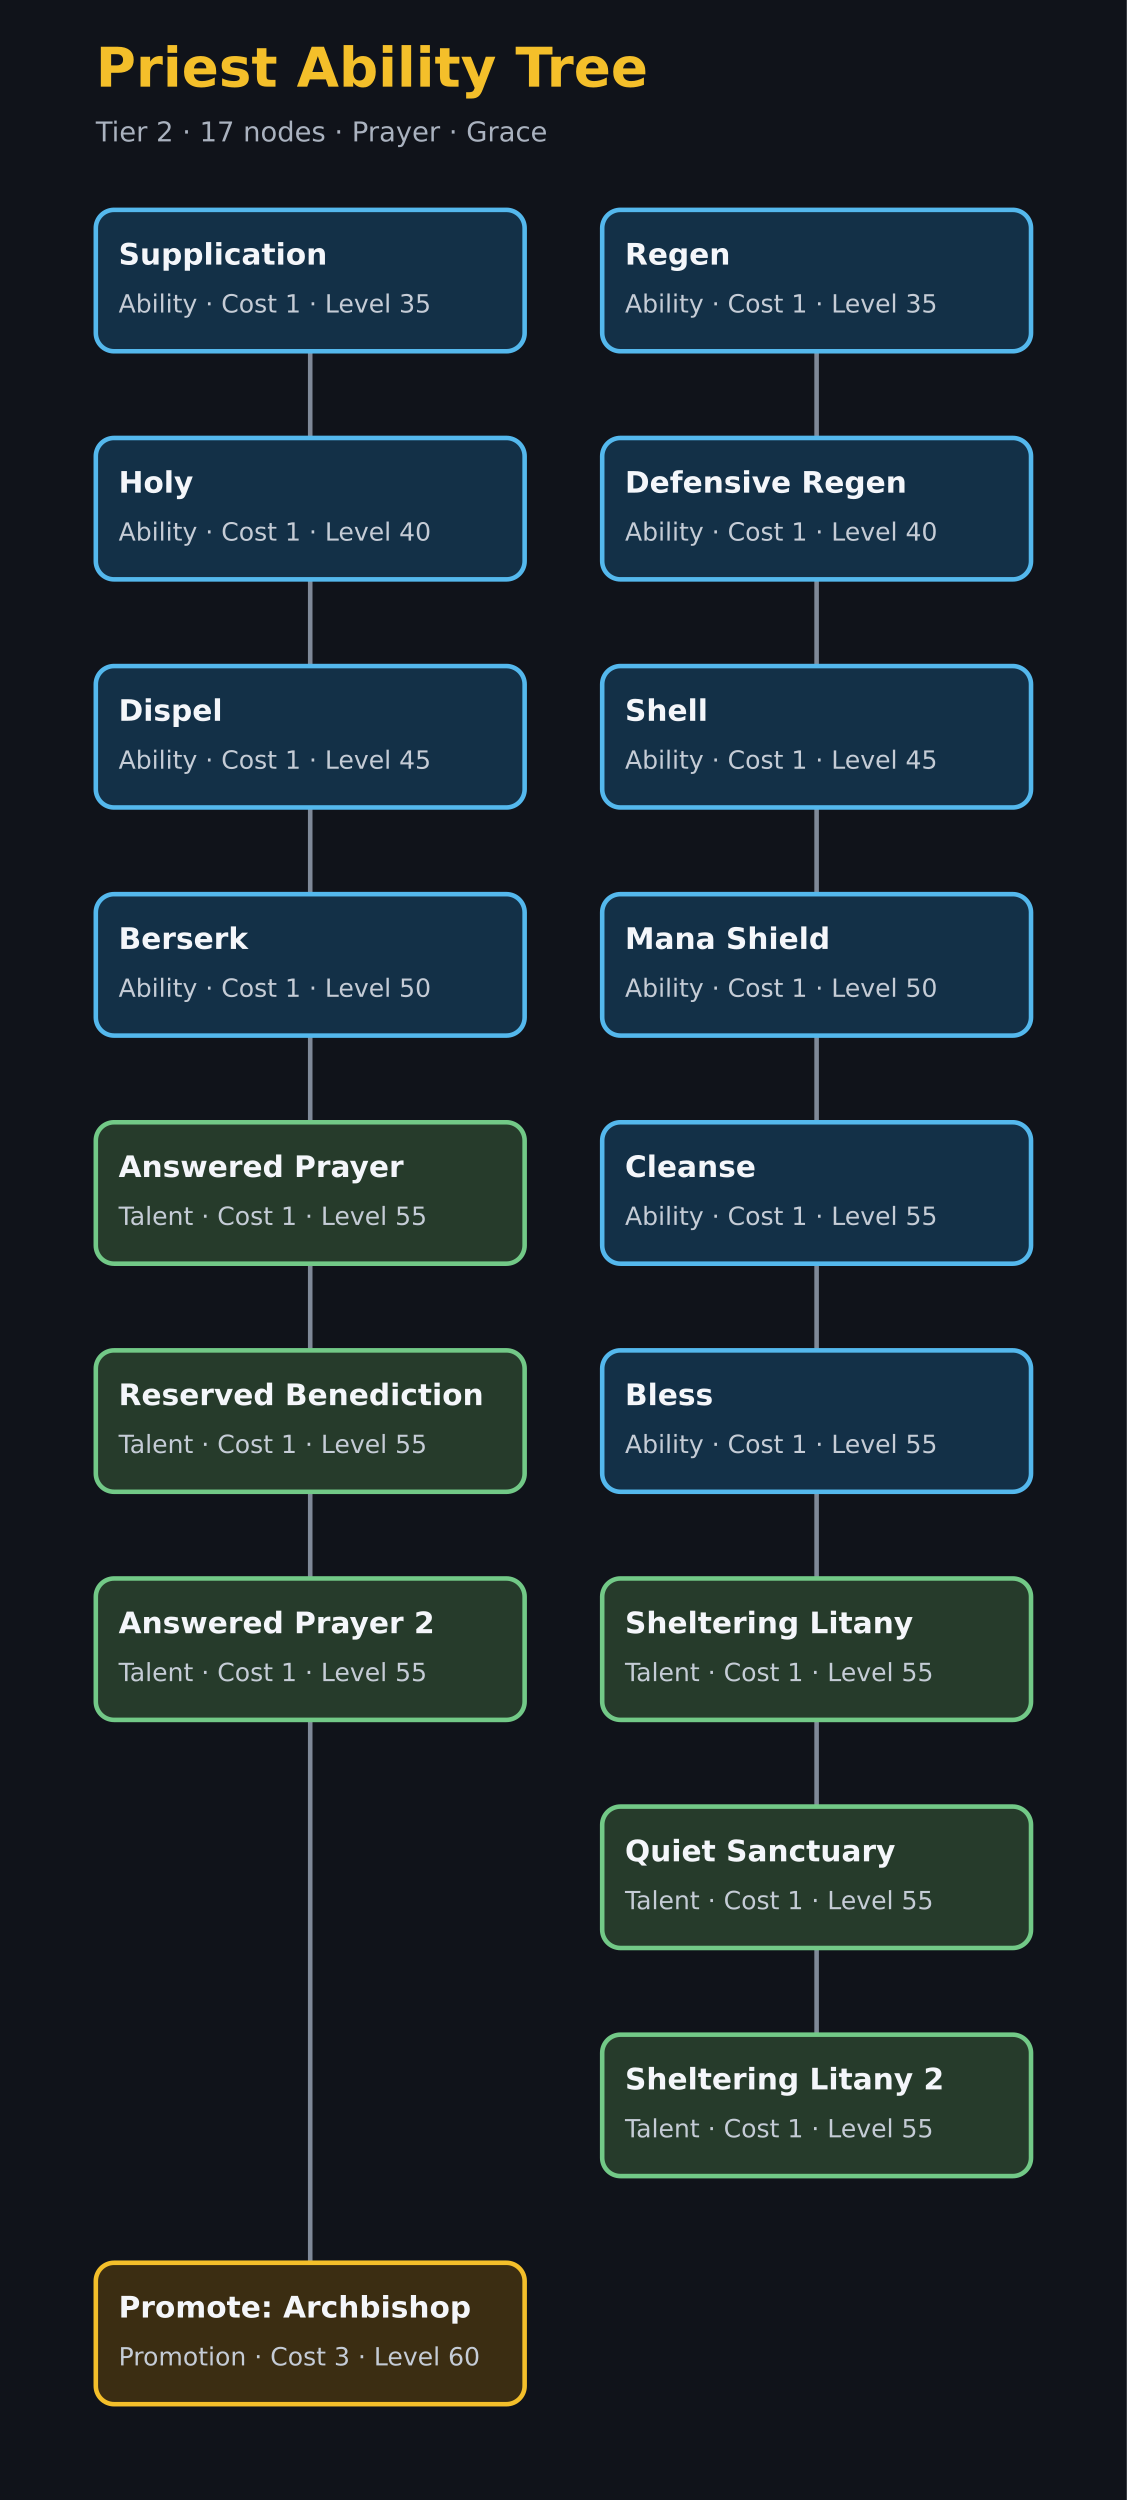
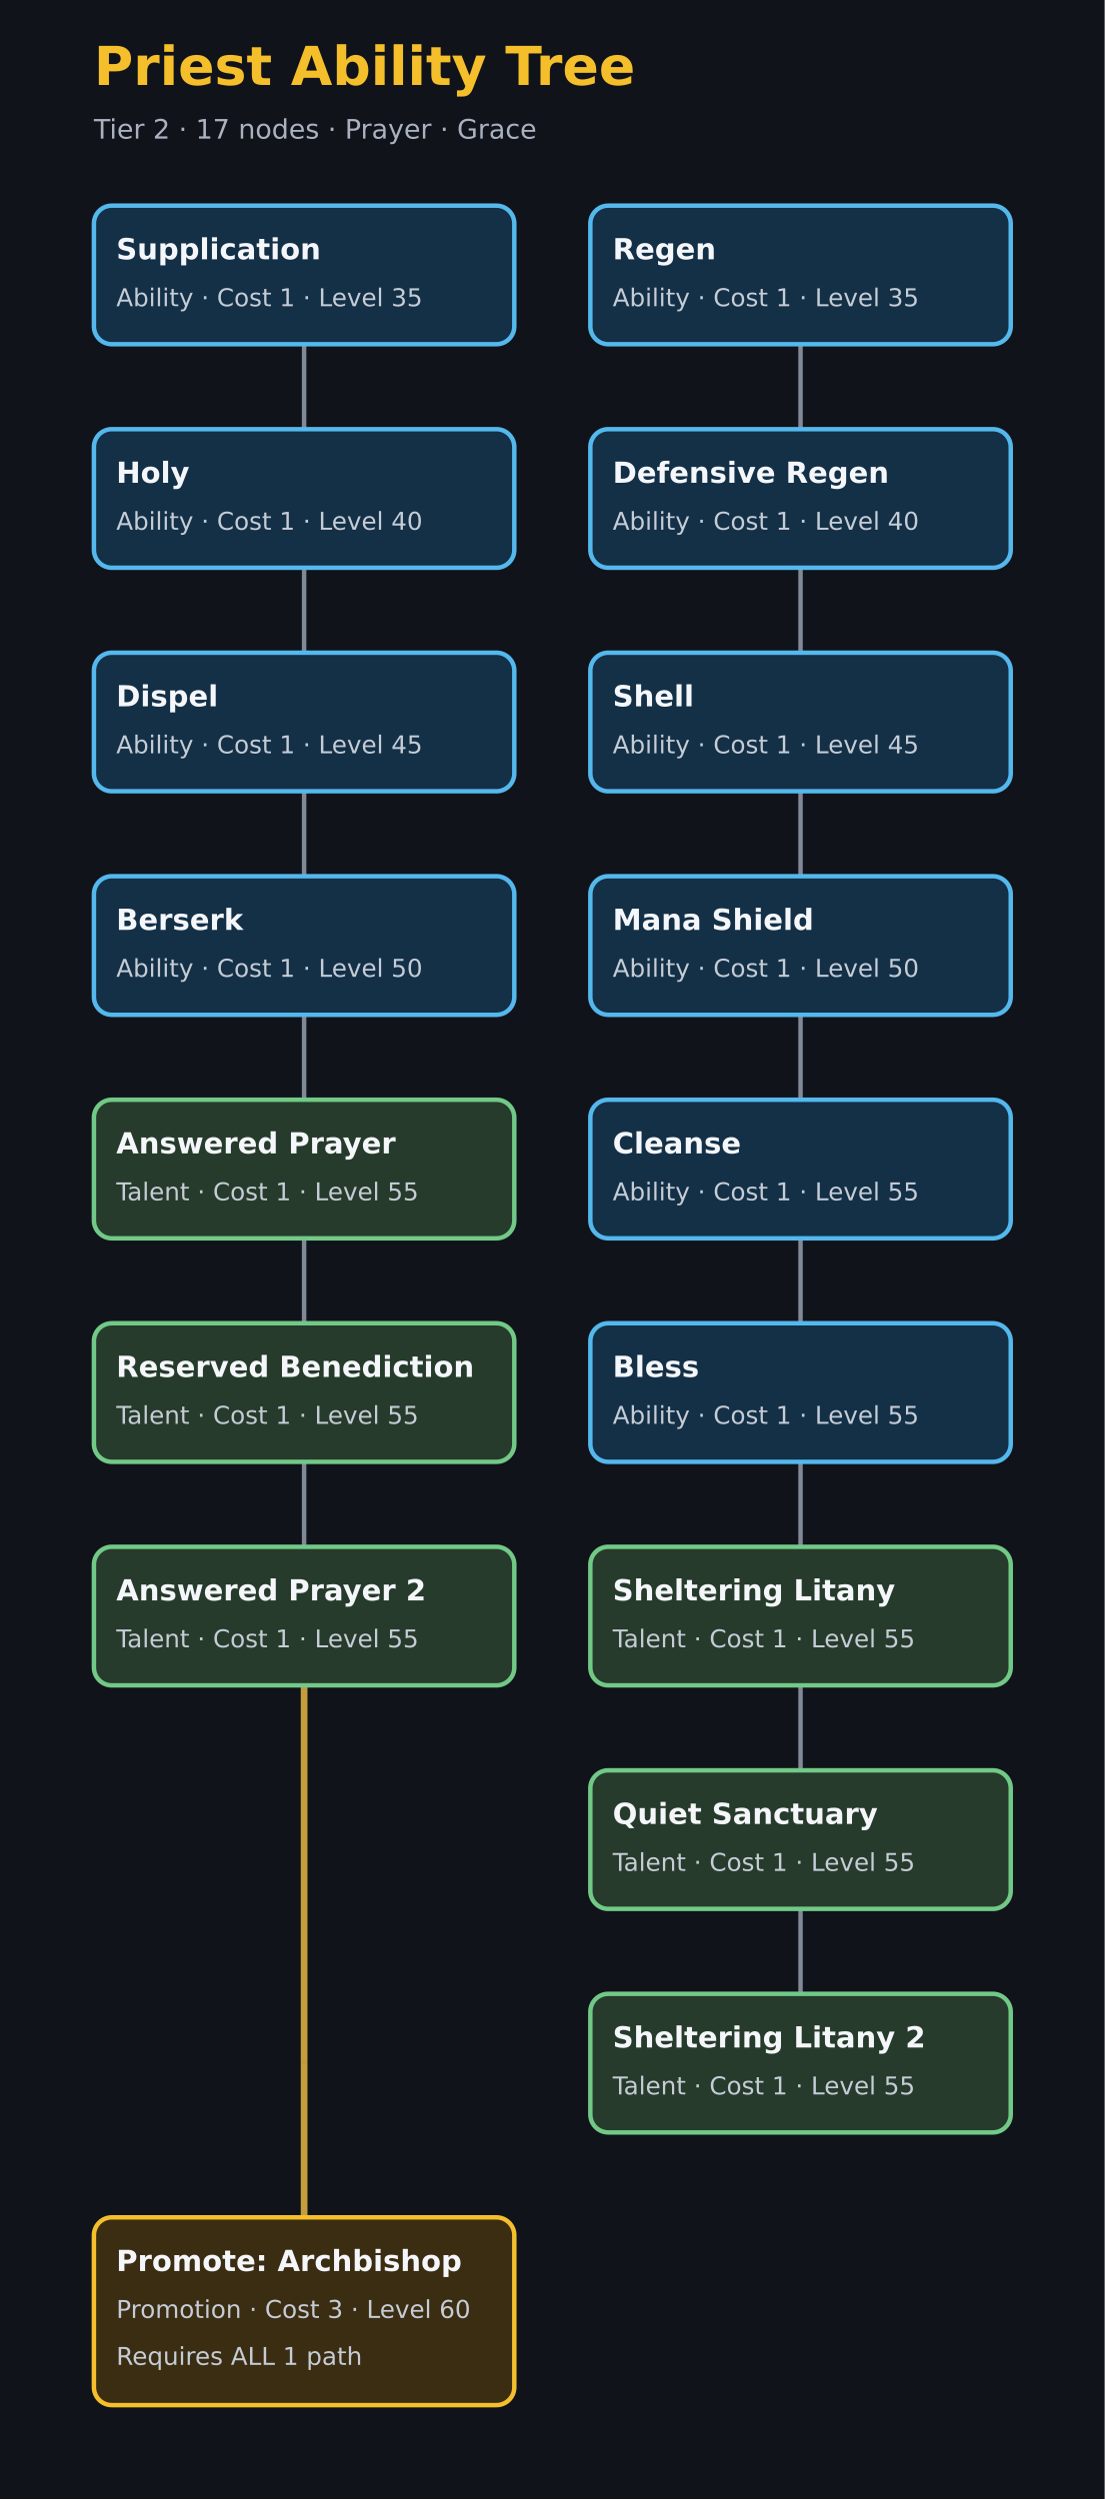
- <svg xmlns="http://www.w3.org/2000/svg" width="494" height="1096" viewBox="0 0 494 1096">
+ <svg xmlns="http://www.w3.org/2000/svg" width="494" height="1118" viewBox="0 0 494 1118">
  <style>
text{font-family:DejaVu Sans,Arial,sans-serif}
.title{fill:#f4bf2a;font-size:24px;font-weight:700}
.meta{fill:#aab2bf;font-size:12px}
.name{fill:#f4f6fa;font-size:13px;font-weight:700}
.detail{fill:#c5ccd6;font-size:11px}
+ .resource{fill:#e6bfdc;font-size:9px;font-weight:700}
.edge{fill:none;stroke:#7f8998;stroke-width:2}
+ .promotion-edge{fill:none;stroke:#c59d3d;stroke-width:3}
</style>
-   <rect width="494" height="1096" fill="#10131a" />
+   <rect width="494" height="1118" fill="#10131a" />
  <text class="title" x="42" y="38">Priest Ability Tree</text>
  <text class="meta" x="42" y="62">Tier 2 · 17 nodes · Prayer · Grace</text>
  <path class="edge" d="M 136.0 123.0 V 173.0 H 136.0 V 223.0" />
  <path class="edge" d="M 358.0 123.0 V 173.0 H 358.0 V 223.0" />
  <path class="edge" d="M 358.0 223.0 V 273.0 H 358.0 V 323.0" />
  <path class="edge" d="M 358.0 323.0 V 373.0 H 358.0 V 423.0" />
  <path class="edge" d="M 358.0 423.0 V 473.0 H 358.0 V 523.0" />
  <path class="edge" d="M 358.0 523.0 V 573.0 H 358.0 V 623.0" />
  <path class="edge" d="M 136.0 223.0 V 273.0 H 136.0 V 323.0" />
  <path class="edge" d="M 136.0 323.0 V 373.0 H 136.0 V 423.0" />
  <path class="edge" d="M 136.0 423.0 V 473.0 H 136.0 V 523.0" />
  <path class="edge" d="M 358.0 623.0 V 673.0 H 358.0 V 723.0" />
  <path class="edge" d="M 136.0 523.0 V 573.0 H 136.0 V 623.0" />
  <path class="edge" d="M 358.0 723.0 V 773.0 H 358.0 V 823.0" />
  <path class="edge" d="M 136.0 623.0 V 673.0 H 136.0 V 723.0" />
  <path class="edge" d="M 358.0 823.0 V 873.0 H 358.0 V 923.0" />
-   <path class="edge" d="M 136.0 723.0 V 873.0 H 136.0 V 1023.0" />
+   <path class="promotion-edge" d="M 136.0 754.0 V 762.0 H 136.0 V 923.0 H 136.0" />
+   <path class="promotion-edge" d="M 136.0 923.0 V 992.0" />
  <rect x="264.0" y="92.0" width="188" height="62" rx="8" fill="#133047" stroke="#54b8ed" stroke-width="2" />
  <text class="name" x="274.0" y="116.0">Regen</text>
  <text class="detail" x="274.0" y="137.0">Ability · Cost 1 · Level 35</text>
  <rect x="42.0" y="92.0" width="188" height="62" rx="8" fill="#133047" stroke="#54b8ed" stroke-width="2" />
  <text class="name" x="52.0" y="116.0">Supplication</text>
  <text class="detail" x="52.0" y="137.0">Ability · Cost 1 · Level 35</text>
  <rect x="42.0" y="192.0" width="188" height="62" rx="8" fill="#133047" stroke="#54b8ed" stroke-width="2" />
  <text class="name" x="52.0" y="216.0">Holy</text>
  <text class="detail" x="52.0" y="237.0">Ability · Cost 1 · Level 40</text>
  <rect x="264.0" y="192.0" width="188" height="62" rx="8" fill="#133047" stroke="#54b8ed" stroke-width="2" />
  <text class="name" x="274.0" y="216.0">Defensive Regen</text>
  <text class="detail" x="274.0" y="237.0">Ability · Cost 1 · Level 40</text>
  <rect x="264.0" y="292.0" width="188" height="62" rx="8" fill="#133047" stroke="#54b8ed" stroke-width="2" />
  <text class="name" x="274.0" y="316.0">Shell</text>
  <text class="detail" x="274.0" y="337.0">Ability · Cost 1 · Level 45</text>
  <rect x="264.0" y="392.0" width="188" height="62" rx="8" fill="#133047" stroke="#54b8ed" stroke-width="2" />
  <text class="name" x="274.0" y="416.0">Mana Shield</text>
  <text class="detail" x="274.0" y="437.0">Ability · Cost 1 · Level 50</text>
  <rect x="264.0" y="492.0" width="188" height="62" rx="8" fill="#133047" stroke="#54b8ed" stroke-width="2" />
  <text class="name" x="274.0" y="516.0">Cleanse</text>
  <text class="detail" x="274.0" y="537.0">Ability · Cost 1 · Level 55</text>
  <rect x="264.0" y="592.0" width="188" height="62" rx="8" fill="#133047" stroke="#54b8ed" stroke-width="2" />
  <text class="name" x="274.0" y="616.0">Bless</text>
  <text class="detail" x="274.0" y="637.0">Ability · Cost 1 · Level 55</text>
  <rect x="42.0" y="292.0" width="188" height="62" rx="8" fill="#133047" stroke="#54b8ed" stroke-width="2" />
  <text class="name" x="52.0" y="316.0">Dispel</text>
  <text class="detail" x="52.0" y="337.0">Ability · Cost 1 · Level 45</text>
  <rect x="42.0" y="392.0" width="188" height="62" rx="8" fill="#133047" stroke="#54b8ed" stroke-width="2" />
  <text class="name" x="52.0" y="416.0">Berserk</text>
  <text class="detail" x="52.0" y="437.0">Ability · Cost 1 · Level 50</text>
  <rect x="42.0" y="492.0" width="188" height="62" rx="8" fill="#263b2b" stroke="#72c987" stroke-width="2" />
  <text class="name" x="52.0" y="516.0">Answered Prayer</text>
  <text class="detail" x="52.0" y="537.0">Talent · Cost 1 · Level 55</text>
  <rect x="264.0" y="692.0" width="188" height="62" rx="8" fill="#263b2b" stroke="#72c987" stroke-width="2" />
  <text class="name" x="274.0" y="716.0">Sheltering Litany</text>
  <text class="detail" x="274.0" y="737.0">Talent · Cost 1 · Level 55</text>
  <rect x="42.0" y="592.0" width="188" height="62" rx="8" fill="#263b2b" stroke="#72c987" stroke-width="2" />
  <text class="name" x="52.0" y="616.0">Reserved Benediction</text>
  <text class="detail" x="52.0" y="637.0">Talent · Cost 1 · Level 55</text>
  <rect x="264.0" y="792.0" width="188" height="62" rx="8" fill="#263b2b" stroke="#72c987" stroke-width="2" />
  <text class="name" x="274.0" y="816.0">Quiet Sanctuary</text>
  <text class="detail" x="274.0" y="837.0">Talent · Cost 1 · Level 55</text>
  <rect x="42.0" y="692.0" width="188" height="62" rx="8" fill="#263b2b" stroke="#72c987" stroke-width="2" />
  <text class="name" x="52.0" y="716.0">Answered Prayer 2</text>
  <text class="detail" x="52.0" y="737.0">Talent · Cost 1 · Level 55</text>
  <rect x="264.0" y="892.0" width="188" height="62" rx="8" fill="#263b2b" stroke="#72c987" stroke-width="2" />
  <text class="name" x="274.0" y="916.0">Sheltering Litany 2</text>
  <text class="detail" x="274.0" y="937.0">Talent · Cost 1 · Level 55</text>
-   <rect x="42.0" y="992.0" width="188" height="62" rx="8" fill="#3b2d12" stroke="#f4bf2a" stroke-width="2" />
+   <rect x="42.0" y="992.0" width="188" height="84" rx="8" fill="#3b2d12" stroke="#f4bf2a" stroke-width="2" />
  <text class="name" x="52.0" y="1016.0">Promote: Archbishop</text>
  <text class="detail" x="52.0" y="1037.0">Promotion · Cost 3 · Level 60</text>
+   <text class="detail" x="52.0" y="1058.0">Requires ALL 1 path</text>
</svg>
